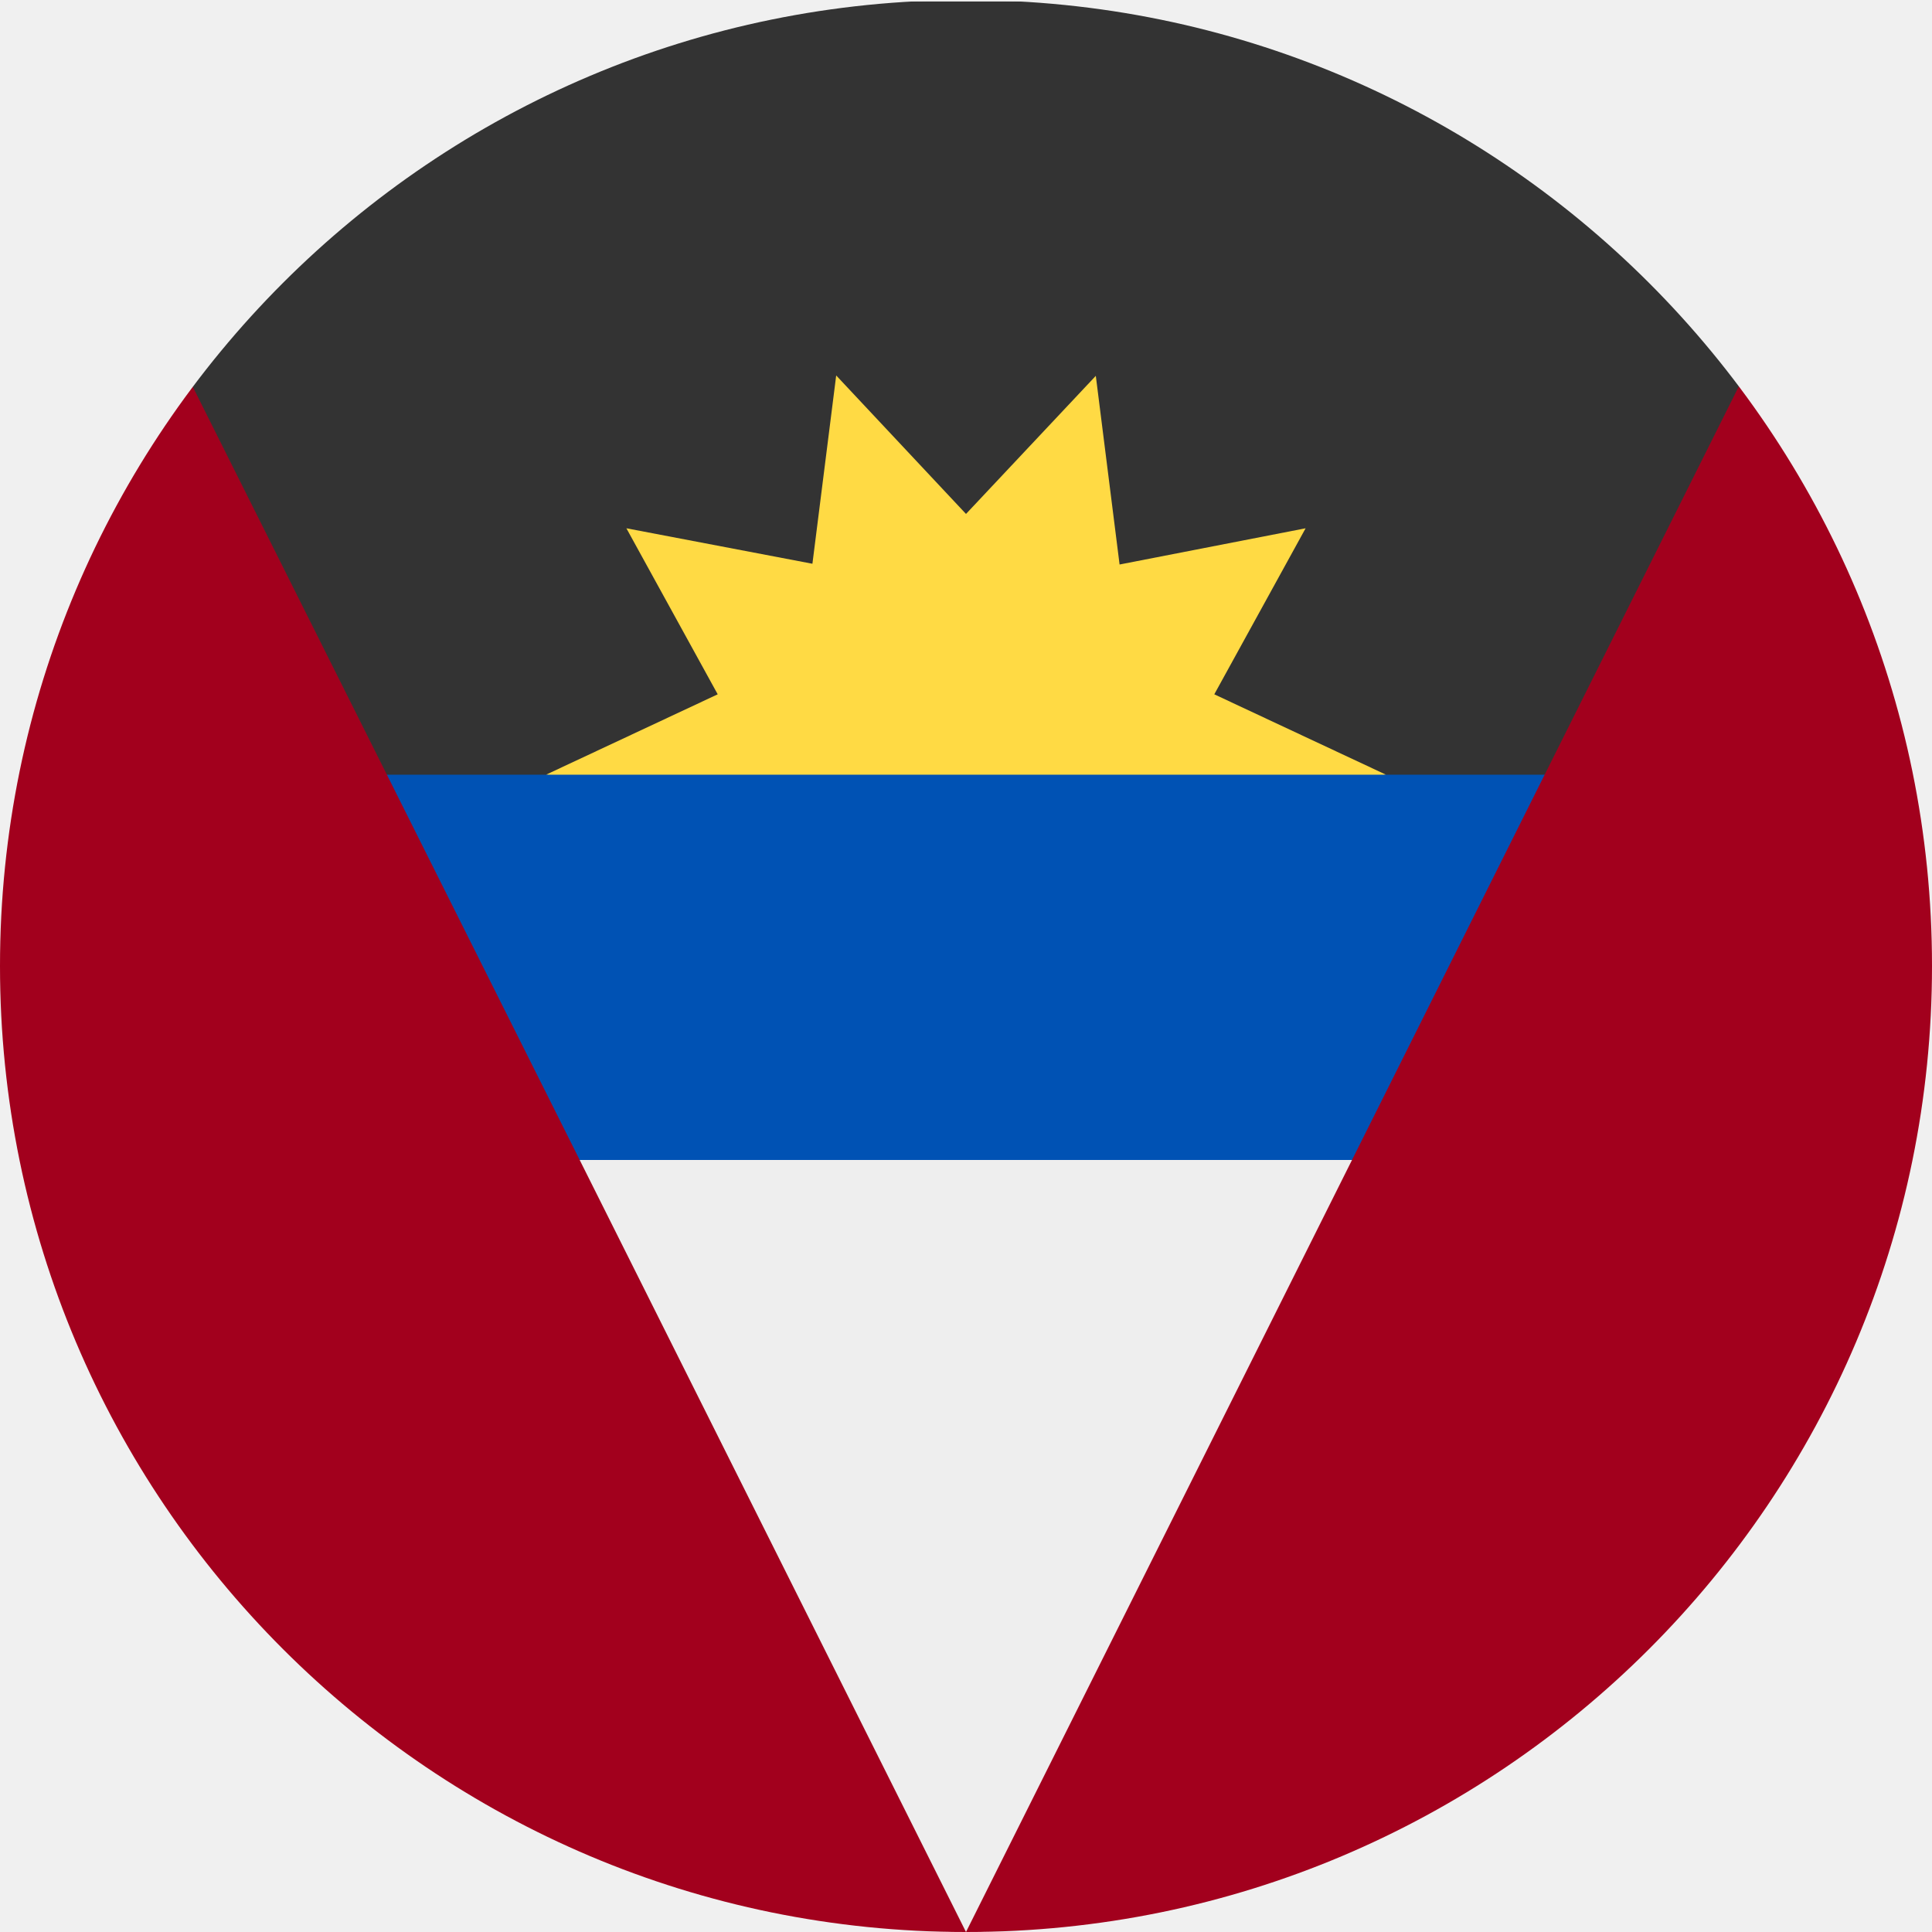
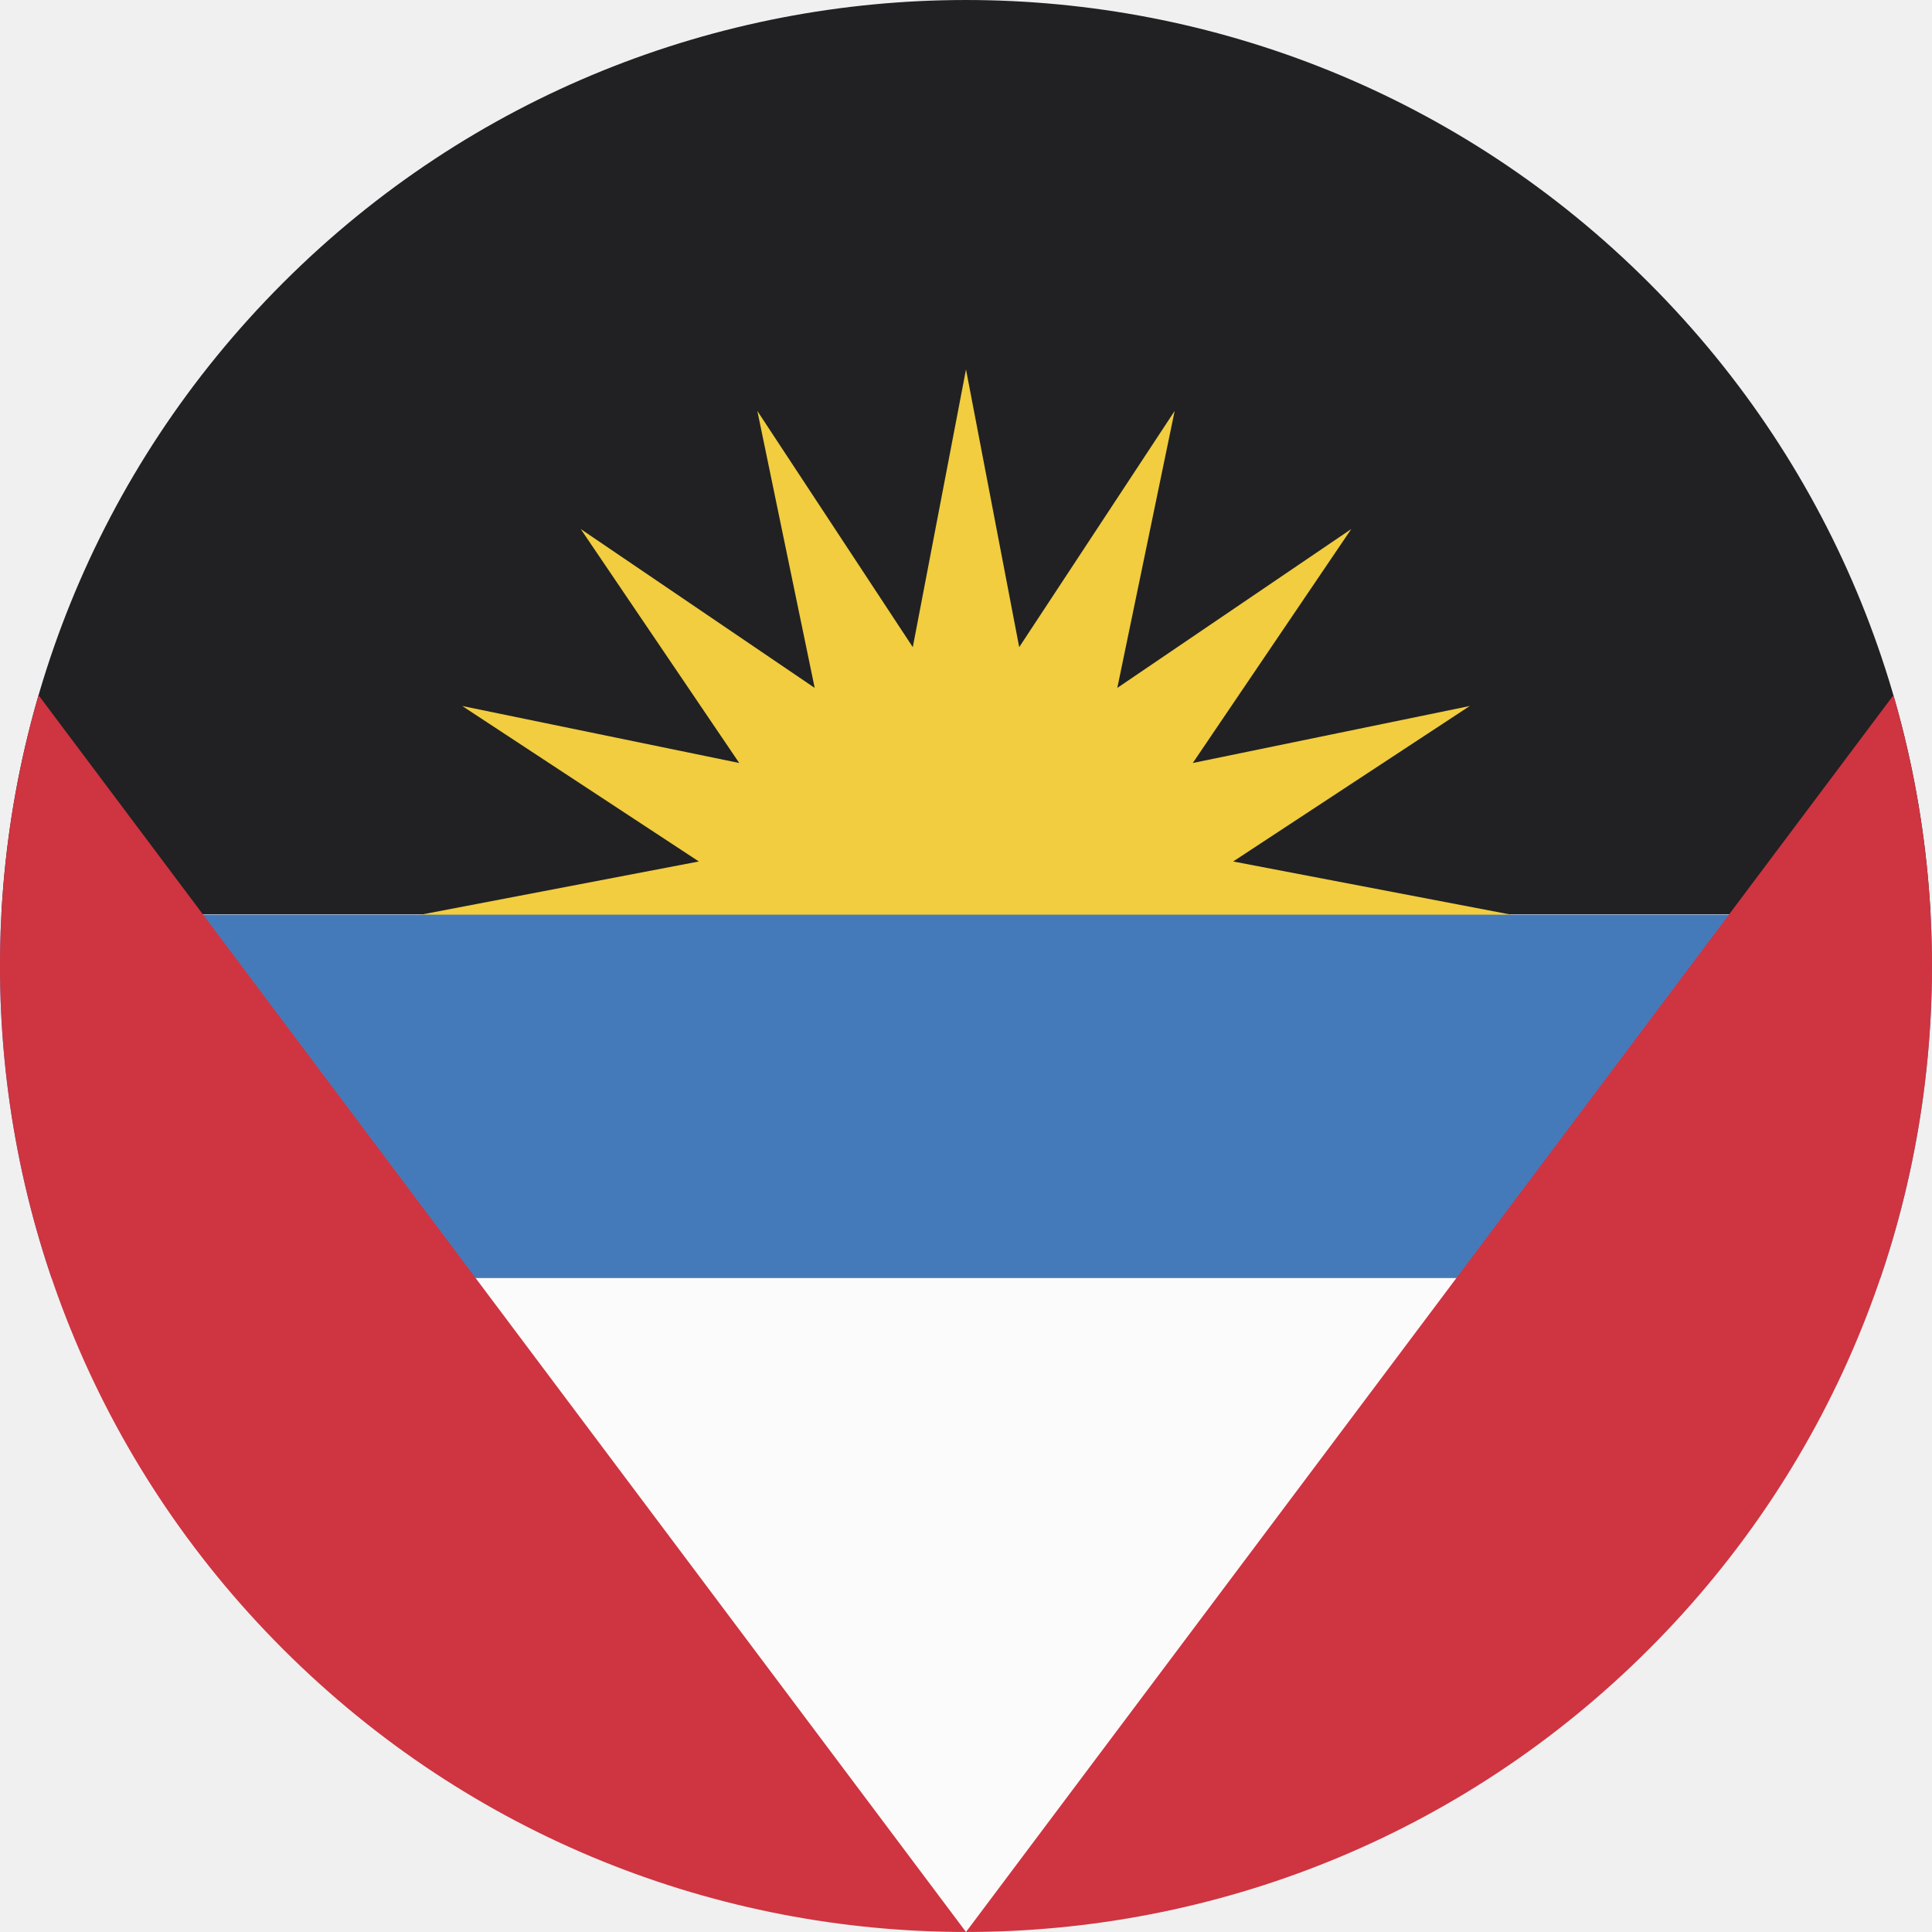
- <svg xmlns="http://www.w3.org/2000/svg" viewBox="0 0 512 512">
-   <mask id="a">
-     <circle cx="256" cy="256" r="256" fill="#fff" />
-   </mask>
-   <g mask="url(#a)">
-     <path fill="#333" d="M0 .4h512l-34 229H36z" />
-     <path fill="#ffda44" d="M367.3 205.3l-109.7 19.4-112.9-19.4 45.5-21.3-24.2-44 49.3 9.4 6.3-49.9 34.4 36.7 34.4-36.6 6.3 50L346 140l-24.2 44z" />
-     <path fill="#0052b4" d="M25.6 205.3h466.8L257 439.5z" />
-     <path fill="#eee" d="M34 307.4h446L256 511.6z" />
-     <path fill="#a2001d" d="M0 511.6l256 .4L0 .4zm256 .4l256-.4V0z" />
+ <svg xmlns="http://www.w3.org/2000/svg" xmlns:xlink="http://www.w3.org/1999/xlink" version="1.1" id="Capa_1" x="0px" y="0px" viewBox="0 0 512 512" style="enable-background:new 0 0 512 512;" xml:space="preserve">
+   <style type="text/css">
+ 	.st0{clip-path:url(#SVGID_2_);}
+ 	.st1{fill-rule:evenodd;clip-rule:evenodd;fill:#FBFBFB;}
+ 	.st2{fill-rule:evenodd;clip-rule:evenodd;fill:#212123;}
+ 	.st3{fill-rule:evenodd;clip-rule:evenodd;fill:#F1CD3F;}
+ 	.st4{fill-rule:evenodd;clip-rule:evenodd;fill:#457ABA;}
+ 	.st5{fill-rule:evenodd;clip-rule:evenodd;fill:#CF3441;}
+ </style>
+   <g>
+     <defs>
+       <ellipse id="SVGID_1_" transform="matrix(0.7071 -0.7071 0.7071 0.7071 -106.0386 255.9999)" cx="256" cy="256" rx="256" ry="256" />
+     </defs>
+     <clipPath id="SVGID_2_">
+       <use xlink:href="#SVGID_1_" style="overflow:visible;" />
+     </clipPath>
+     <g class="st0">
+       <rect x="-76.2" y="69" class="st1" width="664.5" height="443" />
+       <rect x="-76.2" y="-8.7" class="st2" width="664.5" height="251" />
+       <polygon class="st3" points="326.8,228.3 389.5,187.1 316.1,202.2 358.1,140.2 296.1,182.3 311.3,108.9 270.1,171.5 256,97.9     241.9,171.5 200.7,108.9 215.9,182.3 153.9,140.2 195.9,202.2 122.5,187.1 185.2,228.3 111.5,242.4 256,270 400.5,242.4   " />
+       <rect x="-76.2" y="242.4" class="st4" width="664.5" height="96.3" />
+       <polygon class="st5" points="-76.2,69 -76.2,512 588.2,512 588.2,69 256,512   " />
+     </g>
  </g>
</svg>
